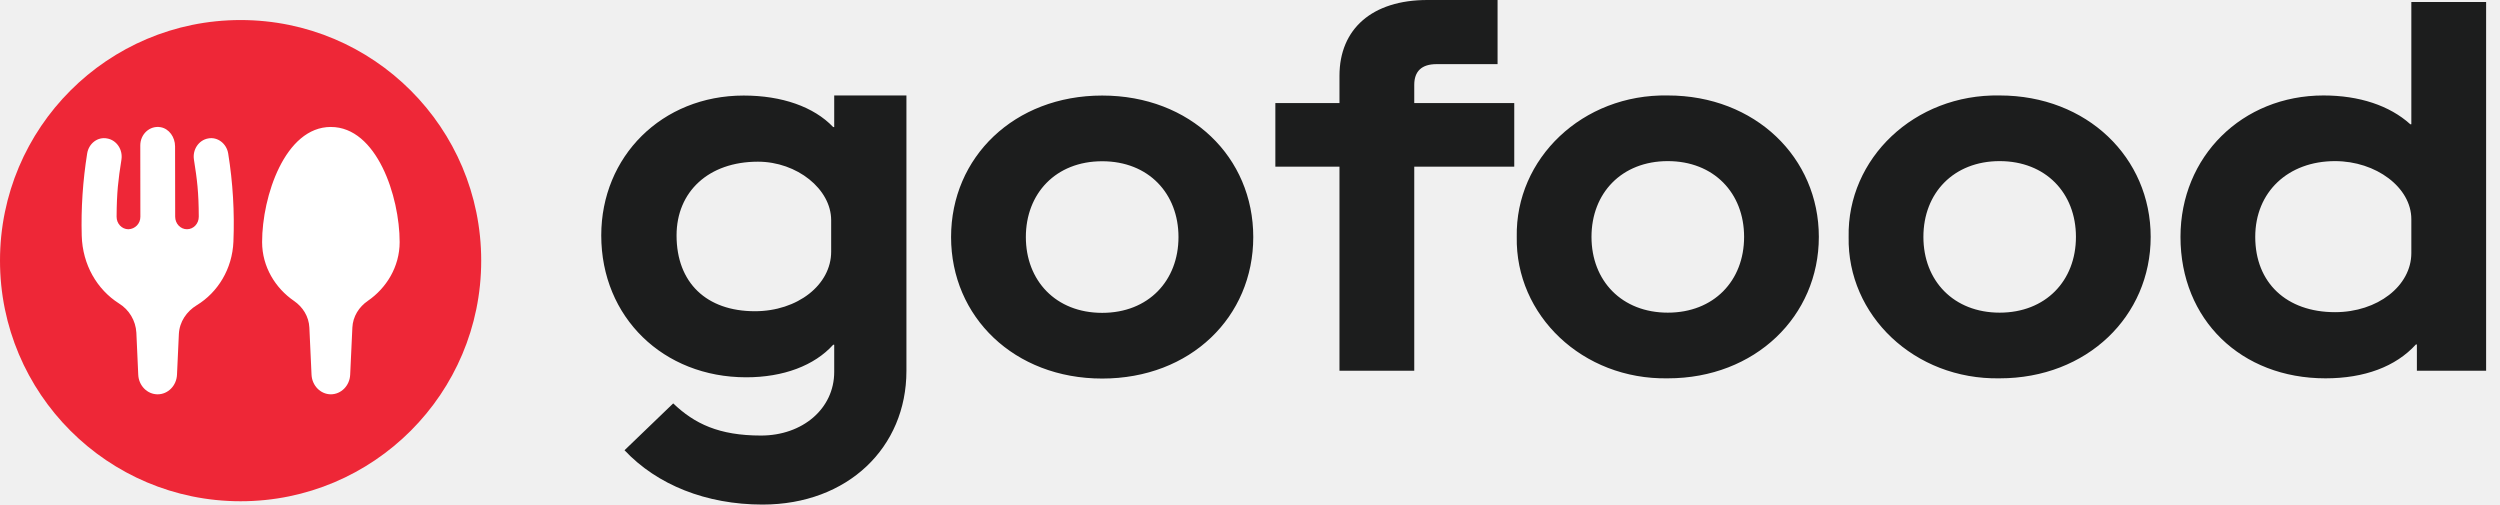
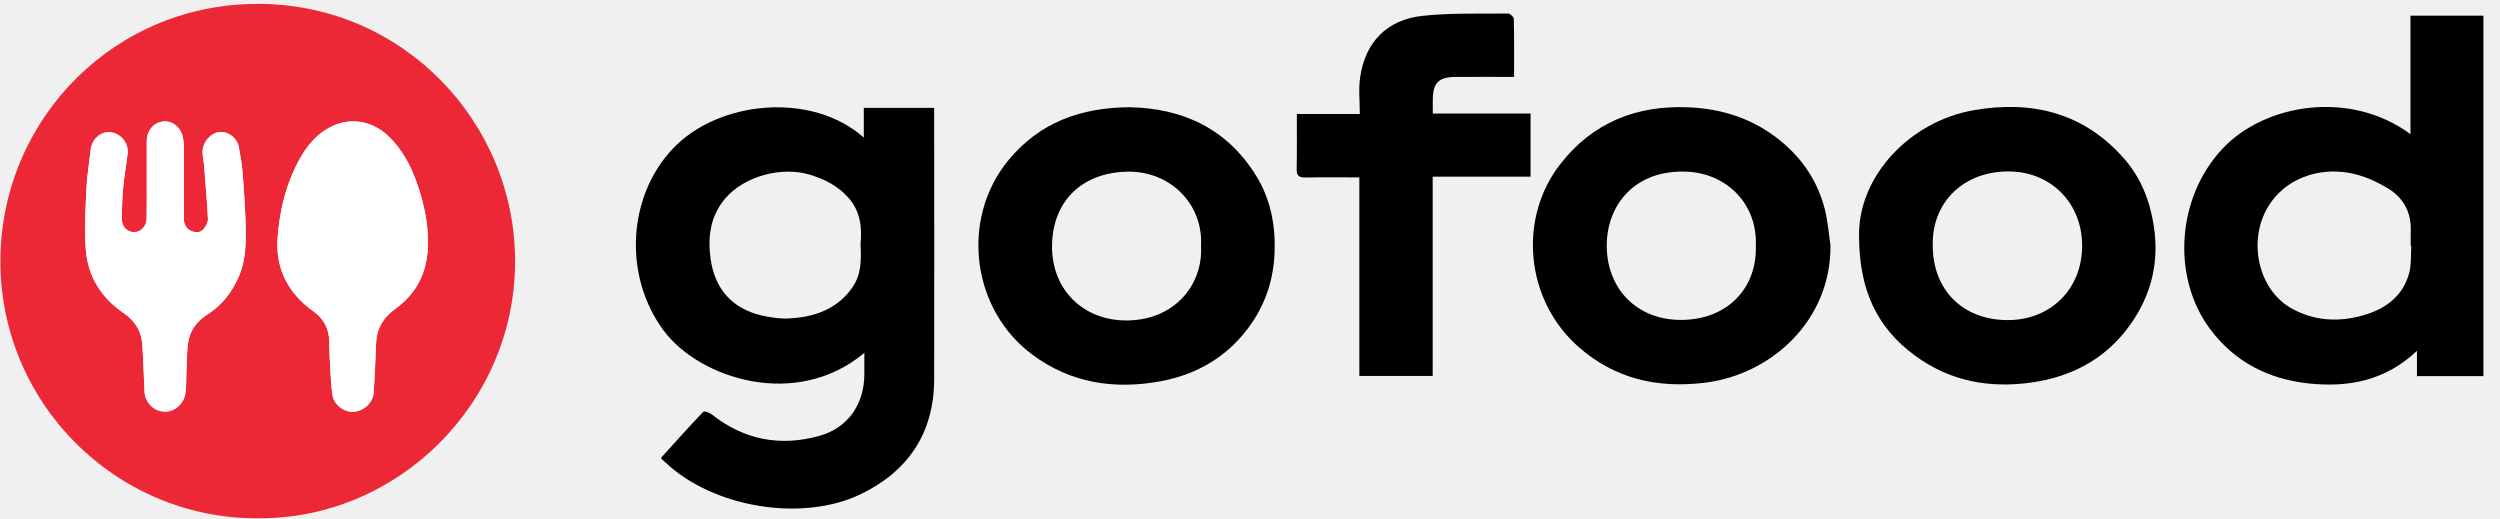
- <svg xmlns="http://www.w3.org/2000/svg" width="114" height="23" viewBox="0 0 114 23">
-   <g fill="none" fill-rule="evenodd">
-     <path fill="#EE2737" d="M21.943 11.885c0 6.06-4.913 10.972-10.972 10.972C4.912 22.857 0 17.944 0 11.885 0 5.826 4.912.914 10.971.914c6.06 0 10.972 4.912 10.972 10.971" />
-     <path fill="#FFF" d="M10.644 11.017c-.05 1.247-.712 2.317-1.672 2.901-.462.281-.79.756-.816 1.32l-.085 1.85c-.023.5-.412.893-.883.893-.473 0-.862-.394-.884-.895l-.086-1.916a1.675 1.675 0 0 0-.796-1.335c-.996-.634-1.658-1.76-1.695-3.087-.035-1.241.049-2.502.247-3.745.072-.46.478-.775.913-.689.432.076.723.511.65.97-.145.914-.213 1.475-.22 2.595-.004.318.239.575.538.575a.563.563 0 0 0 .546-.571L6.397 6.63c0-.51.43-.916.926-.83.39.068.66.457.66.875l.005 3.207c0 .315.24.571.538.571.3 0 .54-.256.538-.574-.004-1.12-.075-1.681-.22-2.597-.074-.458.218-.893.649-.969.423-.084.84.23.913.689a20.09 20.09 0 0 1 .238 4.014zm4.444-5.227c2.09 0 3.136 3.161 3.136 5.25 0 1.13-.612 2.103-1.45 2.678-.404.276-.683.713-.706 1.22l-.1 2.15c-.023.499-.41.89-.88.893-.471-.002-.858-.394-.882-.894l-.099-2.148c-.023-.508-.302-.945-.705-1.22-.839-.576-1.45-1.55-1.45-2.68 0-2.088 1.045-5.25 3.136-5.25z" />
-     <path fill="#1C1D1D" d="M43.369 10.81c0-3.641 2.88-6.453 6.89-6.453 4.032 0 6.89 2.812 6.89 6.452 0 3.641-2.858 6.453-6.89 6.453-4.01 0-6.89-2.812-6.89-6.453zm10.37 0c0-1.982-1.36-3.457-3.48-3.457s-3.48 1.475-3.48 3.456c0 1.982 1.36 3.457 3.48 3.457s3.48-1.475 3.48-3.457zM38.04 4.353h3.293v12.563c0 3.478-2.666 6.092-6.562 6.092-2.563 0-4.806-.896-6.293-2.477l2.22-2.136c.969.925 2.084 1.466 4.002 1.466 1.902 0 3.34-1.229 3.34-2.9v-1.24h-.047c-.858.95-2.272 1.484-3.966 1.484-3.78 0-6.61-2.737-6.61-6.471 0-3.594 2.76-6.377 6.494-6.377 1.74 0 3.2.51 4.082 1.437h.047V4.354zm-.139 7.123V10.04c0-1.414-1.555-2.667-3.34-2.667-2.25 0-3.71 1.369-3.71 3.363 0 2.158 1.367 3.456 3.57 3.456 1.949 0 3.48-1.206 3.48-2.714zM61.08 7.6h-2.924V4.7h2.924V3.455C61.08 1.313 62.577 0 65.088 0h3.201v2.925h-2.787c-.669 0-1.012.322-1.012.944v.83h4.56V7.6h-4.56v9.306h-3.41V7.6zm14.972-.253c-2.097 0-3.48 1.452-3.48 3.455 0 2.004 1.383 3.455 3.48 3.455 2.096 0 3.479-1.451 3.479-3.455 0-2.003-1.383-3.455-3.48-3.455zm0-2.994c3.983 0 6.887 2.833 6.887 6.449 0 3.616-2.904 6.45-6.887 6.45-3.893.068-6.955-2.88-6.888-6.45-.067-3.57 2.995-6.519 6.888-6.449zm15.132 2.994c-2.095 0-3.477 1.452-3.477 3.455 0 2.004 1.382 3.455 3.477 3.455 2.096 0 3.479-1.451 3.479-3.455 0-2.003-1.383-3.455-3.48-3.455zm0-2.994c3.985 0 6.887 2.833 6.887 6.449 0 3.616-2.902 6.45-6.887 6.45-3.891.068-6.955-2.88-6.886-6.45-.07-3.57 2.995-6.519 6.886-6.449zm18.773 5.643c0-1.451-1.613-2.649-3.479-2.649-2.14 0-3.639 1.406-3.639 3.455 0 2.096 1.429 3.433 3.64 3.433 1.936 0 3.478-1.199 3.478-2.697V9.996zm-4.007-5.643c1.634 0 3.016.46 3.96 1.313h.047V.092h3.41v16.814h-3.157v-1.198h-.045c-.922 1.013-2.351 1.544-4.124 1.544-3.846 0-6.611-2.672-6.611-6.45 0-3.662 2.811-6.449 6.52-6.449z" />
+ <svg xmlns="http://www.w3.org/2000/svg" xml:space="preserve" width="270px" height="56px" version="1.1" style="shape-rendering:geometricPrecision; text-rendering:geometricPrecision; image-rendering:optimizeQuality; fill-rule:evenodd; clip-rule:evenodd" viewBox="0 0 270 55.56">
+   <defs>
+     <style type="text/css">
+    
+     .fil0 {fill:black;fill-rule:nonzero}
+     .fil1 {fill:#ED2836;fill-rule:nonzero}
+     .fil2 {fill:white;fill-rule:nonzero}
+    
+   </style>
+   </defs>
+   <g id="Layer_x0020_1">
+     <g id="_1943945125152">
+       <g>
+         <path class="fil0" d="M93.35 37.89c-7.39,6.18 -17.78,2.76 -21.63,-2.35 -4.4,-5.85 -3.99,-14.5 0.95,-19.71 4.94,-5.22 15.03,-6.17 20.62,-1.19 0,-1.13 0,-2.13 0,-3.21 2.6,0 5.04,0 7.6,0 0,0.44 0,0.85 0,1.25 0,9.35 0.02,18.71 0,28.06 -0.01,5.79 -2.79,9.92 -7.91,12.4 -6.35,3.07 -15.93,1.45 -21.06,-3.37 -0.27,-0.27 -0.61,-0.46 -0.48,-0.6 1.49,-1.64 2.97,-3.3 4.5,-4.91 0.11,-0.11 0.68,0.07 0.91,0.26 3.49,2.77 7.42,3.52 11.65,2.33 3.09,-0.86 4.82,-3.41 4.85,-6.61 0,-0.75 0,-1.5 0,-2.35l0 0zm-0.41 -11.75l0 0c0.16,-1.73 0.02,-3.49 -1.29,-4.98 -1.11,-1.27 -2.53,-2 -4.11,-2.49 -3.12,-0.98 -7.2,0.16 -9.21,2.54 -1.65,1.94 -1.91,4.22 -1.58,6.57 0.47,3.24 2.35,5.35 5.58,6.09 1,0.22 2.07,0.37 3.09,0.29 2.64,-0.18 4.99,-1.01 6.62,-3.31 1,-1.42 0.98,-2.99 0.9,-4.71l0 0z" />
+         <path class="fil0" d="M260.33 1.47c2.74,0 5.27,0 7.88,0 0,12.99 0,25.93 0,38.93 -2.37,0 -4.72,0 -7.18,0 0,-0.8 0,-1.62 0,-2.73 -3.46,3.27 -7.45,3.97 -11.72,3.52 -4.32,-0.47 -7.95,-2.31 -10.6,-5.84 -4.18,-5.58 -3.65,-14.17 1.28,-19.47 4.6,-4.94 13.86,-6.41 20.34,-1.61 0,-4.31 0,-8.51 0,-12.8l0 0zm0.09 24.88l0 0c-0.02,0 -0.04,0 -0.06,0 0,-0.53 -0.02,-1.05 0,-1.57 0.09,-2.03 -0.78,-3.64 -2.44,-4.64 -1.27,-0.77 -2.72,-1.42 -4.18,-1.68 -3.38,-0.63 -6.96,0.63 -8.76,3.6 -2.25,3.68 -1.12,8.95 2.44,10.99 2.45,1.39 5.08,1.55 7.75,0.8 2.43,-0.68 4.34,-2.04 5.03,-4.61 0.24,-0.92 0.16,-1.93 0.22,-2.89l0 0z" />
+         <path class="fil0" d="M121.95 11.36c5.71,0.1 10.54,2.26 13.72,7.41 1.53,2.48 2.08,5.24 1.99,8.16 -0.1,3.17 -1.08,5.99 -3,8.47 -2.39,3.1 -5.61,4.89 -9.44,5.58 -4.94,0.88 -9.59,0.16 -13.7,-2.88 -6.63,-4.9 -7.82,-14.72 -2.59,-21.04 3.33,-4.03 7.72,-5.65 13.02,-5.7l0 0zm7.76 15l0 0c0.26,-4.58 -3.35,-8.05 -7.78,-8.04 -5.04,0.02 -8.31,3.18 -8.31,8.1 0,4.66 3.38,8.02 8.14,7.97 5.19,-0.07 8.18,-3.94 7.95,-8.03l0 0z" />
+         <path class="fil0" d="M197.69 26.27c0.08,8.13 -6.4,13.96 -13.53,14.84 -5.17,0.64 -9.8,-0.42 -13.73,-3.91 -5.67,-5.03 -6.54,-13.84 -1.86,-19.77 3.49,-4.43 8.18,-6.3 13.8,-6.06 3.69,0.16 7,1.25 9.88,3.58 2.44,1.98 4.11,4.49 4.86,7.55 0.3,1.23 0.39,2.51 0.58,3.77zm-8.06 0.07l0 0c0.19,-4.66 -3.28,-7.86 -7.47,-8.02 -5.6,-0.23 -8.58,3.58 -8.63,7.87 -0.05,4.78 3.27,8.17 8.05,8.14 5.04,-0.02 8.19,-3.49 8.05,-7.99z" />
+         <path class="fil0" d="M200.78 25.32c-0.14,-6.43 5.42,-12.43 12.4,-13.64 6.26,-1.09 11.88,0.27 16.23,5.24 1.82,2.08 2.8,4.57 3.21,7.33 0.54,3.6 -0.17,6.93 -2.11,9.94 -2.58,4.02 -6.38,6.23 -11.1,6.9 -4.59,0.65 -8.84,-0.14 -12.61,-2.92 -4.01,-2.95 -6.01,-6.95 -6.02,-12.85l0 0zm7.96 0.98l0 0c-0.01,4.78 3.23,8.02 8.03,8.05 4.69,0.03 8.1,-3.35 8.1,-8.02 0.01,-4.56 -3.29,-7.9 -7.66,-8.03 -5.05,-0.15 -8.6,3.29 -8.47,8l0 0z" />
+         <path class="fil0" d="M154.73 18.86c0,7.29 0,14.38 0,21.52 -2.65,0 -5.23,0 -7.92,0 0,-7.14 0,-14.26 0,-21.44 -2.01,0 -3.91,-0.03 -5.81,0.01 -0.74,0.02 -0.97,-0.22 -0.96,-0.94 0.04,-1.94 0.02,-3.88 0.02,-5.92 2.28,0 4.45,0 6.8,0 0,-1.37 -0.15,-2.67 0.03,-3.92 0.53,-3.8 2.87,-6.26 6.74,-6.68 3.06,-0.33 6.16,-0.21 9.25,-0.25 0.21,0 0.61,0.37 0.61,0.57 0.05,2.04 0.03,4.08 0.03,6.28 -2.19,0 -4.26,-0.02 -6.34,0 -1.83,0.01 -2.44,0.65 -2.44,2.54 0,0.44 0,0.88 0,1.41 3.56,0 7.02,0 10.56,0 0,2.29 0,4.49 0,6.82 -3.46,0 -6.95,0 -10.57,0l0 0z" />
+       </g>
+       <g>
+         <path class="fil1" d="M27.85 55.75c-15.27,0.1 -28.07,-12.49 -27.8,-28.23 0.25,-15.03 12.42,-27.45 28.03,-27.32 15.57,0.12 27.54,12.86 27.55,27.77 0.02,15.42 -12.73,27.92 -27.78,27.78l0 0zm18.35 -30.48l0 0c-0.03,-1.54 -0.42,-3.45 -1.03,-5.3 -0.7,-2.11 -1.67,-4.06 -3.35,-5.6 -1.75,-1.61 -4.18,-1.95 -6.26,-0.8 -1.78,0.97 -2.85,2.57 -3.69,4.34 -1.13,2.35 -1.67,4.86 -1.88,7.44 -0.12,1.49 0.06,2.95 0.68,4.33 0.71,1.57 1.83,2.76 3.21,3.75 1.1,0.78 1.66,1.87 1.68,3.24 0.01,1.02 0.06,2.05 0.12,3.07 0.06,0.92 0.08,1.86 0.24,2.76 0.19,1.05 1.3,1.83 2.3,1.75 1.16,-0.1 2.1,-1.05 2.15,-2.18 0.09,-1.7 0.19,-3.41 0.24,-5.11 0.05,-1.64 0.74,-2.85 2.08,-3.82 2.5,-1.83 3.7,-4.33 3.51,-7.87zm-30.35 -6.21l0 0c0,1.45 0.01,2.89 -0.01,4.33 -0.01,0.8 -0.6,1.44 -1.31,1.46 -0.72,0.04 -1.36,-0.54 -1.37,-1.35 0,-1.18 0.04,-2.36 0.15,-3.53 0.11,-1.2 0.33,-2.39 0.47,-3.6 0.13,-1.14 -0.73,-2.18 -1.86,-2.31 -1.02,-0.11 -1.99,0.73 -2.12,1.87 -0.16,1.38 -0.39,2.77 -0.46,4.16 -0.1,2.19 -0.24,4.39 -0.08,6.57 0.21,2.96 1.67,5.3 4.15,6.97 1.18,0.81 1.87,1.93 1.96,3.36 0.11,1.7 0.16,3.4 0.24,5.11 0.03,0.85 0.67,1.73 1.45,2 0.89,0.31 1.74,0.09 2.38,-0.61 0.48,-0.52 0.62,-1.16 0.65,-1.83 0.04,-1.25 0.06,-2.5 0.12,-3.75 0.02,-0.53 0.08,-1.06 0.2,-1.57 0.28,-1.17 1.05,-1.99 2.04,-2.63 1.56,-1.01 2.63,-2.41 3.36,-4.11 0.68,-1.56 0.74,-3.21 0.73,-4.85 -0.02,-2.04 -0.17,-4.09 -0.32,-6.12 -0.07,-1.02 -0.26,-2.03 -0.44,-3.03 -0.16,-0.84 -1,-1.52 -1.82,-1.57 -0.78,-0.04 -1.52,0.51 -1.89,1.29 -0.37,0.78 -0.1,1.53 -0.03,2.29 0.15,1.94 0.32,3.88 0.42,5.83 0.01,0.36 -0.23,0.8 -0.48,1.09 -0.34,0.39 -0.84,0.41 -1.32,0.2 -0.57,-0.24 -0.79,-0.73 -0.8,-1.32 -0.01,-2.62 0,-5.24 -0.01,-7.86 0,-0.32 -0.04,-0.64 -0.1,-0.95 -0.24,-1.09 -1.12,-1.79 -2.1,-1.7 -1.04,0.09 -1.8,0.98 -1.8,2.12 -0.01,1.35 0,2.7 0,4.04l0 0z" />
+         <path class="fil2" d="M46.2 25.27c-0.03,-1.54 -0.42,-3.45 -1.03,-5.3 -0.7,-2.11 -1.67,-4.06 -3.35,-5.6 -1.75,-1.61 -4.18,-1.95 -6.26,-0.8 -1.78,0.97 -2.85,2.57 -3.69,4.34 -1.13,2.35 -1.67,4.86 -1.88,7.44 -0.12,1.49 0.06,2.95 0.68,4.33 0.71,1.57 1.83,2.76 3.21,3.75 1.1,0.78 1.66,1.87 1.68,3.24 0.01,1.02 0.06,2.05 0.12,3.07 0.06,0.92 0.08,1.86 0.24,2.76 0.19,1.05 1.3,1.83 2.3,1.75 1.16,-0.1 2.1,-1.05 2.15,-2.18 0.09,-1.7 0.19,-3.41 0.24,-5.11 0.05,-1.64 0.74,-2.85 2.08,-3.82 2.5,-1.83 3.7,-4.33 3.51,-7.87z" />
+         <path class="fil2" d="M15.85 19.06c0,1.45 0.01,2.89 -0.01,4.33 -0.01,0.8 -0.6,1.44 -1.31,1.46 -0.72,0.04 -1.36,-0.54 -1.37,-1.35 0,-1.18 0.04,-2.36 0.15,-3.53 0.11,-1.2 0.33,-2.39 0.47,-3.6 0.13,-1.14 -0.73,-2.18 -1.86,-2.31 -1.02,-0.11 -1.99,0.73 -2.12,1.87 -0.16,1.38 -0.39,2.77 -0.46,4.16 -0.1,2.19 -0.24,4.39 -0.08,6.57 0.21,2.96 1.67,5.3 4.15,6.97 1.18,0.81 1.87,1.93 1.96,3.36 0.11,1.7 0.16,3.4 0.24,5.11 0.03,0.85 0.67,1.73 1.45,2 0.89,0.31 1.74,0.09 2.38,-0.61 0.48,-0.52 0.62,-1.16 0.65,-1.83 0.04,-1.25 0.06,-2.5 0.12,-3.75 0.02,-0.53 0.08,-1.06 0.2,-1.57 0.28,-1.17 1.05,-1.99 2.04,-2.63 1.56,-1.01 2.63,-2.41 3.36,-4.11 0.68,-1.56 0.74,-3.21 0.73,-4.85 -0.02,-2.04 -0.17,-4.09 -0.32,-6.12 -0.07,-1.02 -0.26,-2.03 -0.44,-3.03 -0.16,-0.84 -1,-1.52 -1.82,-1.57 -0.78,-0.04 -1.52,0.51 -1.89,1.29 -0.37,0.78 -0.1,1.53 -0.03,2.29 0.15,1.94 0.32,3.88 0.42,5.83 0.01,0.36 -0.23,0.8 -0.48,1.09 -0.34,0.39 -0.84,0.41 -1.32,0.2 -0.57,-0.24 -0.79,-0.73 -0.8,-1.32 -0.01,-2.62 0,-5.24 -0.01,-7.86 0,-0.32 -0.04,-0.64 -0.1,-0.95 -0.24,-1.09 -1.12,-1.79 -2.1,-1.7 -1.04,0.09 -1.8,0.98 -1.8,2.12 -0.01,1.35 0,2.7 0,4.04l0 0z" />
+       </g>
+     </g>
  </g>
</svg>
